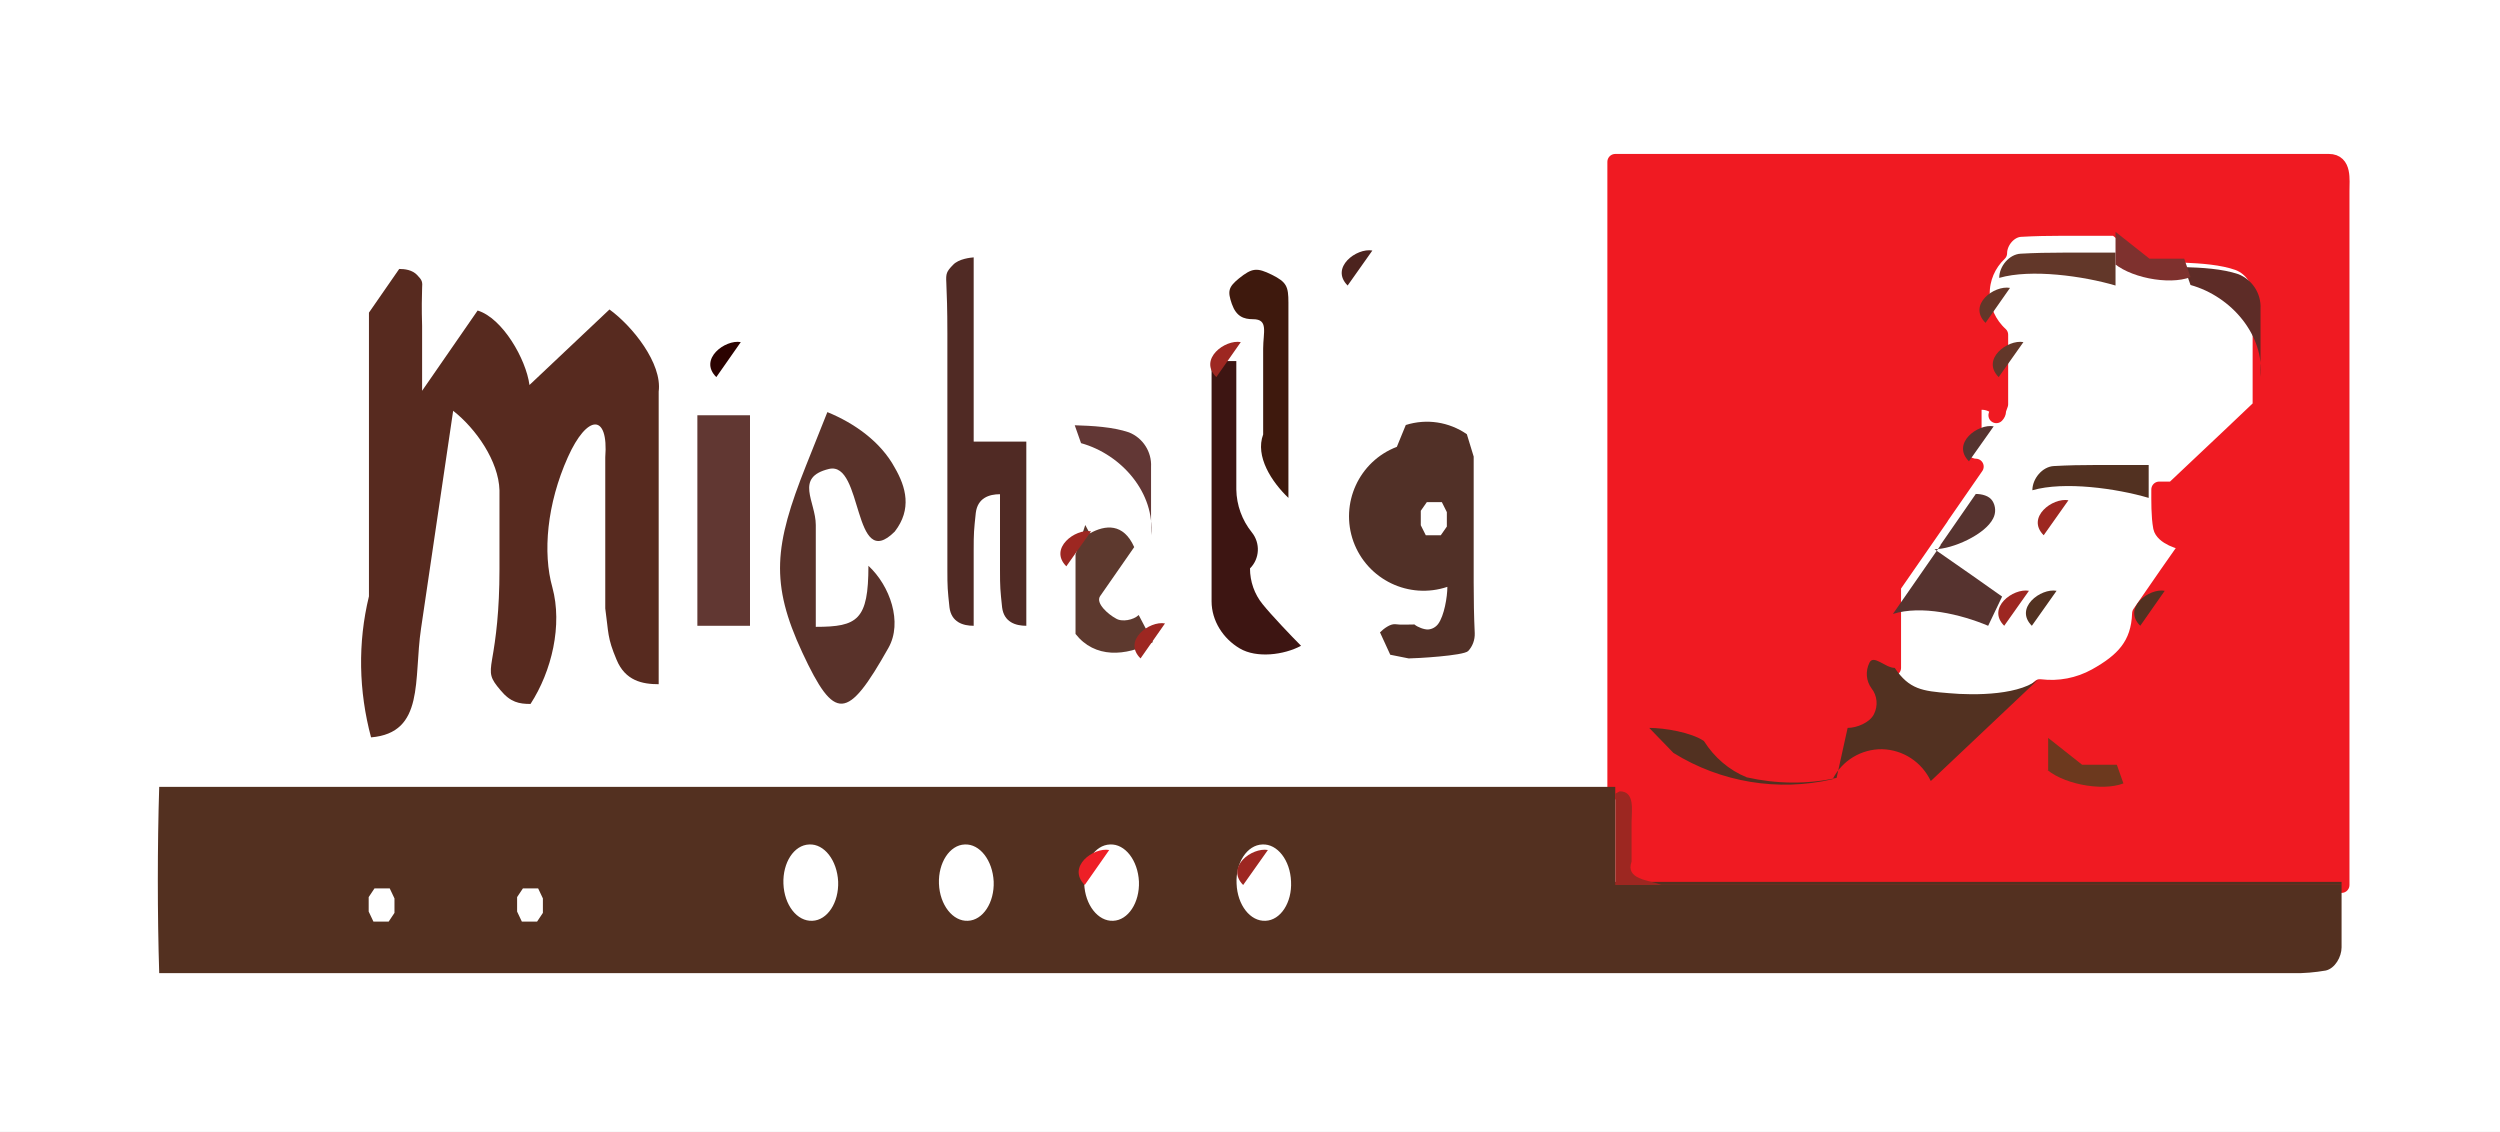
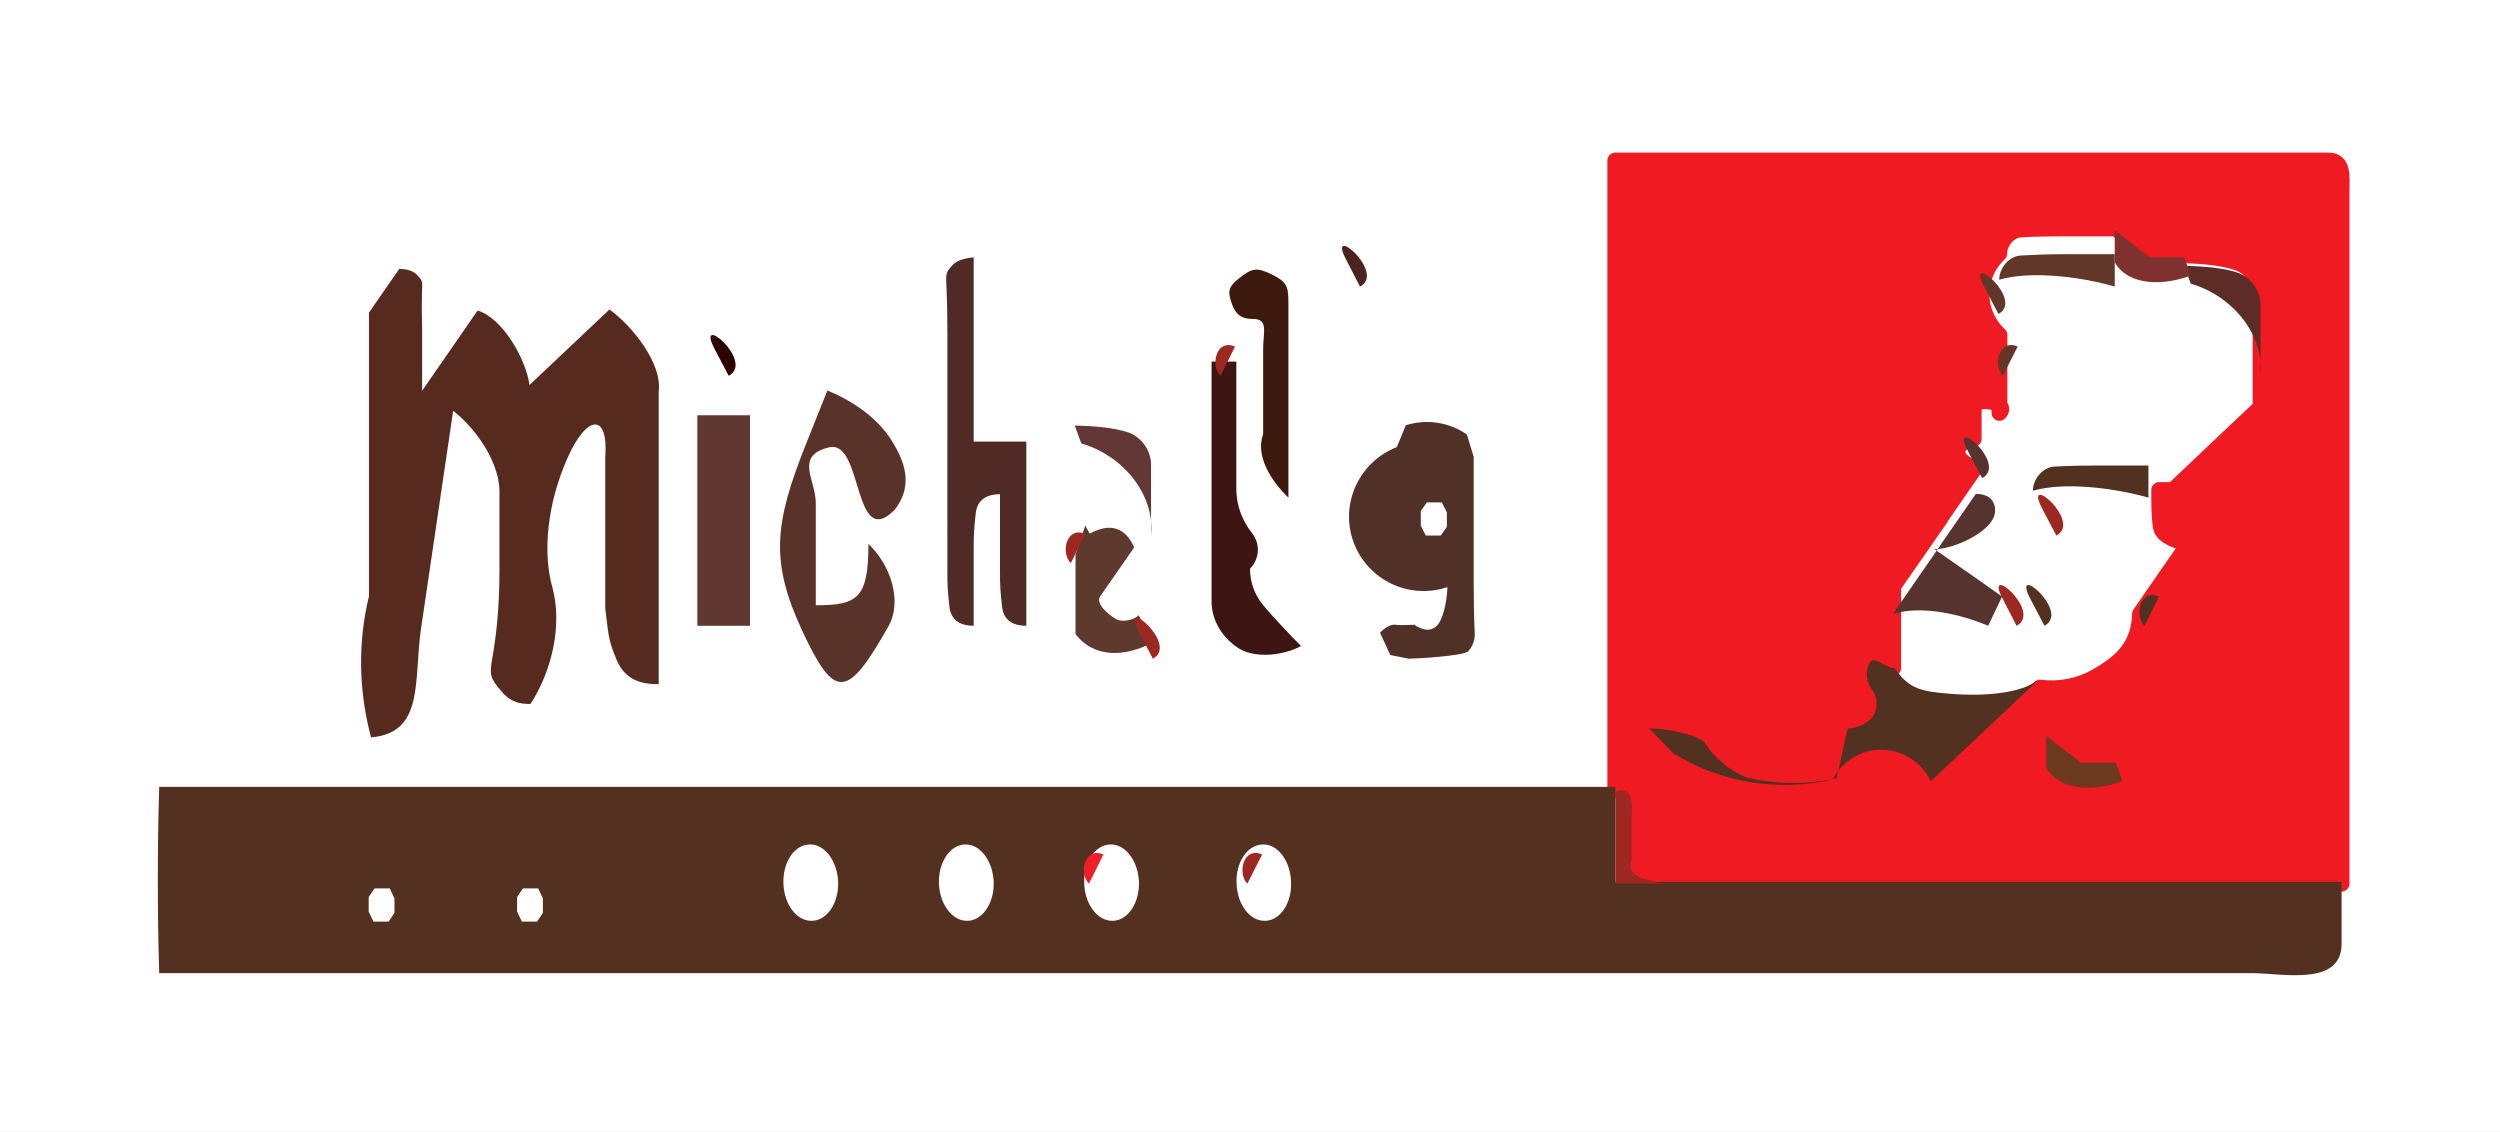
<svg xmlns="http://www.w3.org/2000/svg" viewBox="0 0 95 43" width="95" height="43">
  <rect width="100%" height="100%" fill="#ffffff" />
-   <path data-region="0" d="M80.40 8.66L81.68 9.68L83.00 9.68C83.66 9.71 84.44 9.76 85.06 9.98C85.59 10.19 85.93 10.71 85.90 11.28L85.90 13.89L85.90 15.46L84.71 16.59L82.58 18.60L82.05 18.60C82.05 19.04 82.04 19.61 82.12 20.04C82.19 20.38 82.84 20.62 83.19 20.62L82.37 21.79L81.32 23.31C81.28 24.51 80.68 25.12 79.64 25.70C78.99 26.06 78.25 26.20 77.52 26.11L73.37 29.68C73.03 28.96 72.32 28.49 71.52 28.47C70.73 28.46 70.00 28.90 69.64 29.61C67.57 30.09 65.39 29.73 63.59 28.61L62.67 27.66C63.25 27.66 64.27 27.83 64.75 28.16C65.14 28.78 65.71 29.27 66.37 29.56C67.46 29.78 68.58 29.81 69.68 29.60L70.33 27.70C70.66 27.67 71.09 27.45 71.21 27.14C71.37 26.82 71.34 26.44 71.13 26.16C70.91 25.88 70.88 25.50 71.04 25.18C71.19 24.88 71.61 25.37 71.94 25.38L71.94 22.27L73.75 19.66L73.73 19.68L75.08 17.73C74.79 17.73 74.38 17.45 74.38 17.16C74.37 16.88 74.73 16.67 75.00 16.66L75.00 15.53C75.00 15.00 76.23 15.39 75.86 15.78L76.01 15.36L76.01 13.66L76.01 12.72C75.57 12.32 75.32 11.76 75.31 11.18C75.30 10.59 75.54 10.03 75.97 9.62C75.97 9.18 76.35 8.72 76.79 8.70C77.32 8.67 77.85 8.66 78.37 8.66L80.40 8.66ZM61.38 30.08C61.99 30.00 61.94 30.78 62.00 31.25L62.00 32.75C61.76 33.41 62.62 33.45 63.13 33.63L88.98 33.63L88.98 7.25C88.98 6.82 89.07 6.15 88.50 6.15L64.62 6.15L61.38 6.15L61.38 8.00L61.38 27.50L61.38 30.08ZM79.60 27.82L78.40 29.18L79.60 27.82Z" fill="#f01a22" fill-rule="evenodd" stroke="#f01a22" stroke-width="0.6" stroke-linejoin="round" />
-   <path data-region="1" d="M61.38 29.90L8.37 29.90L6.05 29.90C5.98 32.13 5.98 34.76 6.05 36.98L7.62 36.98L87.12 36.98C87.55 36.99 87.97 36.95 88.38 36.88C88.73 36.80 88.98 36.36 88.98 36.00L88.98 33.51L62.62 33.51L61.38 33.51L61.38 29.90ZM41.20 33.58C41.17 32.78 41.60 32.11 42.18 32.09C42.75 32.06 43.24 32.69 43.28 33.50C43.31 34.30 42.87 34.97 42.30 34.99C41.73 35.02 41.23 34.39 41.20 33.58ZM46.99 33.58C46.95 32.78 47.39 32.11 47.97 32.09C48.54 32.06 49.03 32.69 49.06 33.50C49.10 34.30 48.66 34.97 48.09 34.99C47.51 35.02 47.02 34.39 46.99 33.58ZM26.68 32.26L25.48 33.63L26.68 32.26ZM29.77 33.58C29.74 32.78 30.17 32.11 30.75 32.09C31.32 32.06 31.81 32.69 31.85 33.50C31.88 34.30 31.44 34.97 30.87 34.99C30.29 35.02 29.80 34.39 29.77 33.58ZM35.68 33.58C35.65 32.78 36.09 32.11 36.66 32.09C37.23 32.06 37.72 32.69 37.76 33.50C37.79 34.30 37.35 34.97 36.78 34.99C36.21 35.02 35.71 34.39 35.68 33.58ZM19.87 33.76L20.45 33.76L20.63 34.14L20.63 34.69L20.41 35.02L19.83 35.02L19.65 34.64L19.65 34.09L19.87 33.76ZM14.23 33.76L14.81 33.76L14.99 34.14L14.99 34.69L14.77 35.02L14.19 35.02L14.01 34.64L14.01 34.09L14.23 33.76ZM54.51 33.65L53.32 35.02L54.51 33.65Z" fill="#533020" fill-rule="evenodd" />
+   <path data-region="0" d="M80.40 8.68L81.68 9.70L83.00 9.70C83.66 9.72 84.44 9.78 85.06 9.99C85.59 10.20 85.93 10.73 85.90 11.30L85.90 13.90L85.90 15.48L84.71 16.60L82.58 18.62L82.05 18.62C82.05 19.06 82.04 19.63 82.12 20.06C82.19 20.39 82.84 20.63 83.19 20.63L82.37 21.81L81.32 23.33C81.28 24.52 80.68 25.13 79.64 25.72C78.99 26.08 78.25 26.22 77.52 26.13L73.37 29.69C73.03 28.97 72.32 28.51 71.52 28.49C70.73 28.48 70.00 28.92 69.64 29.62C67.57 30.10 65.39 29.74 63.59 28.63L62.67 27.68C63.25 27.68 64.27 27.85 64.75 28.18C65.14 28.80 65.71 29.28 66.38 29.58C67.50 29.81 68.67 29.82 69.80 29.59L70.21 27.68C70.56 27.68 71.05 27.48 71.21 27.16C71.37 26.84 71.34 26.46 71.13 26.18C70.91 25.89 70.88 25.51 71.04 25.19C71.19 24.90 71.61 25.39 71.94 25.39L71.94 22.28L73.75 19.68L73.73 19.69L75.08 17.74C74.79 17.74 74.38 17.47 74.38 17.18C74.37 16.90 74.73 16.68 75.00 16.68L75.00 15.55C75.00 14.99 76.37 15.29 75.98 15.69L75.98 13.68L75.98 12.73C75.55 12.33 75.30 11.78 75.30 11.19C75.29 10.60 75.54 10.04 75.97 9.64C75.97 9.19 76.35 8.74 76.79 8.72C77.32 8.69 77.85 8.68 78.37 8.68L80.40 8.68ZM61.38 30.03C61.99 29.95 61.94 30.73 62.00 31.20L62.00 32.70C61.76 33.36 62.62 33.40 63.13 33.58L88.98 33.58L88.98 7.20C88.98 6.77 89.07 6.10 88.50 6.10L64.62 6.10L61.38 6.10L61.38 7.95L61.38 27.45L61.38 30.03ZM79.60 27.82L78.40 29.18L79.60 27.82Z" fill="#f01a22" fill-rule="evenodd" stroke="#f01a22" stroke-width="0.6" stroke-linejoin="round" />
+   <path data-region="1" d="M61.38 29.90L8.37 29.90L6.05 29.90C5.98 32.13 5.98 34.76 6.05 36.98L7.62 36.98L85.62 36.98C86.75 36.99 88.97 37.48 88.98 35.88L88.98 33.51L62.62 33.51L61.38 33.51L61.38 29.90ZM41.20 33.58C41.17 32.78 41.60 32.11 42.18 32.09C42.75 32.06 43.24 32.69 43.28 33.50C43.31 34.30 42.87 34.97 42.30 34.99C41.73 35.02 41.23 34.39 41.20 33.58ZM46.99 33.58C46.95 32.78 47.39 32.11 47.97 32.09C48.54 32.06 49.03 32.69 49.06 33.50C49.10 34.30 48.66 34.97 48.09 34.99C47.51 35.02 47.02 34.39 46.99 33.58ZM26.68 32.21L25.48 33.58L26.68 32.21ZM29.77 33.58C29.74 32.78 30.17 32.11 30.75 32.09C31.32 32.06 31.81 32.69 31.85 33.50C31.88 34.30 31.44 34.97 30.87 34.99C30.29 35.02 29.80 34.39 29.77 33.58ZM35.68 33.58C35.65 32.78 36.09 32.11 36.66 32.09C37.23 32.06 37.72 32.69 37.76 33.50C37.79 34.30 37.35 34.97 36.78 34.99C36.21 35.02 35.71 34.39 35.68 33.58ZM19.87 33.76L20.45 33.76L20.63 34.14L20.63 34.69L20.41 35.02L19.83 35.02L19.65 34.64L19.65 34.09L19.87 33.76ZM14.23 33.76L14.81 33.76L14.99 34.14L14.99 34.69L14.77 35.02L14.19 35.02L14.01 34.64L14.01 34.09L14.23 33.76ZM54.51 33.65L53.32 35.02L54.51 33.65Z" fill="#533020" fill-rule="evenodd" />
  <path data-region="2" d="M17.22 15.61C18.09 16.29 18.95 17.53 18.98 18.63L18.98 21.63C18.98 23.23 18.84 24.26 18.70 25.05C18.60 25.64 18.63 25.77 19.02 26.23C19.40 26.69 19.73 26.75 20.16 26.75C20.97 25.50 21.38 23.75 20.99 22.32C20.62 21.01 20.78 19.15 21.58 17.37C22.31 15.74 23.13 15.69 23.00 17.38L23.00 23.12C23.13 24.05 23.07 24.22 23.43 25.07C23.76 25.87 24.41 26.00 25.03 26.00L25.03 14.88C25.17 13.81 24.03 12.39 23.16 11.76L20.12 14.63C19.99 13.65 19.10 12.09 18.15 11.80L16.04 14.85L16.04 12.38C16.02 11.71 16.03 11.29 16.04 10.96C16.06 10.70 16.04 10.65 15.86 10.46C15.67 10.25 15.37 10.22 15.17 10.22L14.02 11.88L14.02 22.66C13.59 24.43 13.63 26.26 14.10 28.02C16.15 27.85 15.71 25.82 16.00 23.88L17.22 15.61Z" fill="#572a1f" fill-rule="evenodd" />
-   <path data-region="3" d="M61.55 30.07L61.38 30.16L61.38 33.63L62.62 33.63L89.00 33.63L89.00 33.62L63.13 33.62C62.62 33.44 61.76 33.41 62.00 32.74L62.00 31.24C62.00 30.80 62.14 30.07 61.55 30.07Z" fill="#9d2721" fill-rule="evenodd" />
-   <path data-region="4" d="M39.00 23.78L39.00 16.78L37.00 16.78L37.00 9.78C36.89 9.79 36.43 9.83 36.21 10.07C35.97 10.32 35.94 10.39 35.96 10.74C35.98 11.19 36.00 11.76 36.00 12.66L36.00 21.66C36.00 22.32 36.01 22.42 36.08 23.08C36.15 23.64 36.59 23.78 37.00 23.78L37.00 20.91C37.00 20.24 37.01 20.15 37.08 19.49C37.15 18.92 37.59 18.78 38.00 18.78L38.00 21.66C38.00 22.32 38.01 22.42 38.08 23.08C38.15 23.64 38.59 23.78 39.00 23.78Z" fill="#502a24" fill-rule="evenodd" />
-   <path data-region="5" d="M72.00 25.38C71.64 25.38 71.20 24.86 71.04 25.18C70.88 25.50 70.91 25.88 71.12 26.16C71.34 26.44 71.37 26.82 71.21 27.14C71.05 27.46 70.56 27.66 70.21 27.66L69.79 29.56C68.67 29.81 67.50 29.79 66.38 29.54C65.71 29.27 65.14 28.78 64.75 28.16C64.27 27.83 63.25 27.66 62.67 27.66L63.59 28.61C65.39 29.73 67.57 30.09 69.64 29.61C70.00 28.90 70.73 28.46 71.52 28.47C72.32 28.49 73.03 28.96 73.37 29.68L77.56 25.72C76.87 26.43 75.03 26.43 74.05 26.34C73.06 26.26 72.55 26.20 72.00 25.38Z" fill="#523121" fill-rule="evenodd" />
-   <path data-region="6" d="M31.44 15.66L30.63 17.69C29.42 20.73 29.26 22.16 30.49 24.80C31.72 27.44 32.20 27.39 33.76 24.62C34.31 23.65 33.82 22.26 33.00 21.50C33.00 23.56 32.59 23.82 31.00 23.82L31.00 19.95C31.00 19.06 30.18 18.14 31.50 17.82C32.81 17.51 32.40 21.80 34.00 20.20C34.66 19.35 34.43 18.51 34.00 17.77C33.47 16.79 32.47 16.08 31.44 15.66Z" fill="#59322a" fill-rule="evenodd" />
-   <path data-region="7" d="M52.44 24.03L52.83 24.88L53.53 25.02C53.78 25.02 55.61 24.92 55.79 24.74C55.96 24.56 56.05 24.31 56.04 24.06C56.01 23.42 56.00 22.78 56.00 22.14L56.00 17.35L55.74 16.50C55.06 16.03 54.21 15.90 53.42 16.15L53.08 16.98C51.64 17.53 50.91 19.13 51.43 20.58C51.96 22.03 53.54 22.79 55.00 22.30C55.00 22.68 54.88 23.40 54.65 23.71C54.56 23.83 54.42 23.91 54.27 23.92C54.13 23.93 53.86 23.83 53.75 23.73C53.55 23.73 53.22 23.75 53.02 23.72C52.83 23.70 52.58 23.89 52.44 24.03ZM54.22 19.08L54.79 19.08L54.98 19.46L54.98 20.01L54.75 20.34L54.18 20.34L53.99 19.96L53.99 19.41L54.22 19.08Z" fill="#513027" fill-rule="evenodd" />
-   <path data-region="8" d="M46.98 13.72L46.04 13.72L46.04 22.85C46.04 23.59 46.48 24.27 47.11 24.64C47.75 25.02 48.79 24.89 49.44 24.54C49.08 24.18 48.30 23.36 47.98 22.96C47.67 22.58 47.50 22.10 47.50 21.60C47.87 21.23 47.90 20.64 47.57 20.23C47.20 19.77 46.99 19.20 46.98 18.60L46.98 13.72Z" fill="#3d1512" fill-rule="evenodd" />
-   <path data-region="9" d="M75.76 16.20C75.16 16.09 74.14 16.85 74.82 17.53L75.76 16.20ZM73.51 20.87C74.20 20.87 75.44 20.31 75.74 19.70C75.85 19.49 75.84 19.23 75.71 19.03C75.59 18.84 75.31 18.77 75.08 18.77L73.73 20.72L73.75 20.71L71.93 23.33C73.01 22.99 74.51 23.34 75.55 23.78L76.08 22.67L74.96 21.88L73.51 20.87Z" fill="#56332f" fill-rule="evenodd" />
+   <path data-region="3" d="M61.55 30.02L61.38 30.11L61.38 33.58L62.62 33.58L89.00 33.58L89.00 33.57L63.13 33.57C62.62 33.40 61.76 33.36 62.00 32.69L62.00 31.19C62.00 30.75 62.14 30.02 61.55 30.02Z" fill="#9d2721" fill-rule="evenodd" />
+   <path data-region="4" d="M39.00 23.78L39.00 16.78L37.00 16.78L37.00 9.78C36.89 9.79 36.43 9.83 36.21 10.06C35.97 10.32 35.94 10.39 35.96 10.74C35.98 11.19 36.00 11.76 36.00 12.66L36.00 21.66C36.00 22.32 36.01 22.41 36.08 23.07C36.15 23.64 36.59 23.78 37.00 23.78L37.00 20.91C37.00 20.24 37.01 20.15 37.08 19.49C37.15 18.92 37.59 18.78 38.00 18.78L38.00 21.66C38.00 22.32 38.01 22.41 38.08 23.07C38.15 23.64 38.59 23.78 39.00 23.78Z" fill="#502a24" fill-rule="evenodd" />
+   <path data-region="5" d="M72.00 25.39C71.64 25.39 71.20 24.88 71.04 25.19C70.88 25.51 70.91 25.89 71.12 26.18C71.34 26.46 71.37 26.84 71.21 27.16C71.05 27.48 70.56 27.68 70.21 27.68L69.79 29.58C68.67 29.82 67.50 29.81 66.38 29.55C65.71 29.28 65.14 28.80 64.75 28.18C64.27 27.85 63.25 27.68 62.67 27.68L63.59 28.63C65.39 29.74 67.57 30.10 69.64 29.62C70.00 28.92 70.73 28.48 71.52 28.49C72.32 28.51 73.03 28.97 73.37 29.69L77.56 25.74C76.87 26.44 75.03 26.45 74.05 26.36C73.06 26.27 72.55 26.21 72.00 25.39Z" fill="#523121" fill-rule="evenodd" />
+   <path data-region="6" d="M31.44 14.84L30.63 16.87C29.42 19.90 29.26 21.34 30.49 23.98C31.72 26.62 32.20 26.56 33.76 23.80C34.31 22.82 33.82 21.44 33.00 20.67C33.00 22.74 32.59 23.00 31.00 23.00L31.00 19.12C31.00 18.24 30.18 17.32 31.50 17.00C32.81 16.68 32.40 20.98 34.00 19.37C34.66 18.52 34.43 17.68 34.00 16.94C33.47 15.96 32.47 15.26 31.44 14.84Z" fill="#59322a" fill-rule="evenodd" />
+   <path data-region="7" d="M52.44 24.04L52.83 24.89L53.53 25.03C53.78 25.03 55.61 24.93 55.79 24.75C55.96 24.57 56.05 24.32 56.04 24.07C56.01 23.43 56.00 22.80 56.00 22.16L56.00 17.36L55.74 16.51C55.06 16.04 54.21 15.91 53.42 16.16L53.08 16.99C51.64 17.55 50.91 19.15 51.43 20.59C51.96 22.04 53.54 22.80 55.00 22.31C55.00 22.69 54.88 23.42 54.65 23.72C54.56 23.84 54.42 23.92 54.27 23.93C54.13 23.94 53.86 23.84 53.75 23.74C53.55 23.74 53.22 23.77 53.02 23.74C52.83 23.71 52.58 23.90 52.44 24.04ZM54.22 19.09L54.79 19.09L54.98 19.47L54.98 20.02L54.75 20.35L54.18 20.35L53.99 19.98L53.99 19.42L54.22 19.09Z" fill="#513027" fill-rule="evenodd" />
+   <path data-region="8" d="M46.98 13.74L46.04 13.74L46.04 22.86C46.04 23.60 46.48 24.28 47.11 24.66C47.75 25.03 48.79 24.90 49.44 24.55C49.08 24.19 48.30 23.37 47.98 22.97C47.67 22.59 47.50 22.11 47.50 21.61C47.87 21.24 47.90 20.65 47.57 20.25C47.20 19.78 46.99 19.21 46.98 18.61L46.98 13.74Z" fill="#3d1512" fill-rule="evenodd" />
+   <path data-region="9" d="M74.78 17.14L75.32 18.17C76.33 17.64 74.04 15.71 74.78 17.14ZM73.51 20.87C74.20 20.87 75.44 20.31 75.74 19.70C75.85 19.49 75.84 19.23 75.71 19.03C75.59 18.84 75.31 18.76 75.08 18.77L73.73 20.72L73.75 20.70L71.93 23.33C73.01 22.99 74.51 23.34 75.55 23.78L76.08 22.67L74.96 21.88L73.51 20.87Z" fill="#56332f" fill-rule="evenodd" />
  <path data-region="10" d="M28.50 23.78L26.50 23.78L26.50 15.78L28.50 15.78L28.50 23.78Z" fill="#613732" fill-rule="evenodd" />
-   <path data-region="11" d="M48.96 18.92L48.96 11.50C48.96 10.88 48.89 10.72 48.33 10.44C47.76 10.16 47.58 10.18 47.08 10.58C46.68 10.91 46.64 11.06 46.81 11.55C46.98 12.03 47.26 12.13 47.62 12.13C48.21 12.13 48.00 12.63 48.00 13.25L48.00 16.51C47.69 17.34 48.32 18.31 48.96 18.92Z" fill="#3e190d" fill-rule="evenodd" />
-   <path data-region="12" d="M80.39 9.60L78.38 9.60C77.85 9.60 77.32 9.61 76.79 9.64C76.35 9.66 75.97 10.12 75.97 10.56C77.18 10.21 79.17 10.49 80.39 10.85L80.39 9.60ZM76.38 10.94C75.78 10.83 74.76 11.58 75.45 12.27L76.38 10.94ZM75.95 14.33L76.89 13.00C76.29 12.89 75.27 13.65 75.95 14.33Z" fill="#623729" fill-rule="evenodd" />
-   <path data-region="13" d="M43.74 20.34L43.74 17.74C43.77 17.17 43.43 16.64 42.90 16.43C42.28 16.22 41.50 16.18 40.84 16.16L41.08 16.84C42.63 17.27 43.90 18.75 43.74 20.34Z" fill="#623735" fill-rule="evenodd" />
-   <path data-region="14" d="M41.24 19.95L40.87 21.07L40.87 24.09C41.60 25.02 42.77 24.95 43.81 24.40L43.27 23.37C43.08 23.56 42.63 23.65 42.40 23.50C42.12 23.35 41.63 22.93 41.80 22.66L43.10 20.79C42.69 19.87 42.00 19.94 41.41 20.27Z" fill="#5d392e" fill-rule="evenodd" />
-   <path data-region="15" d="M81.65 17.67L79.64 17.67C79.11 17.67 78.58 17.68 78.05 17.71C77.61 17.73 77.23 18.19 77.23 18.63C78.44 18.28 80.43 18.56 81.65 18.92L81.65 17.67Z" fill="#523121" fill-rule="evenodd" />
-   <path data-region="16" d="M85.90 14.33L85.90 11.73C85.93 11.16 85.59 10.63 85.06 10.42C84.44 10.21 83.66 10.17 83.00 10.15L83.24 10.83C84.79 11.26 86.06 12.74 85.90 14.33Z" fill="#5d2c27" fill-rule="evenodd" />
-   <path data-region="17" d="M78.60 19.01C78.00 18.90 76.98 19.66 77.66 20.34L78.60 19.01Z" fill="#9d2721" fill-rule="evenodd" />
-   <path data-region="18" d="M83.00 9.83L81.68 9.83L80.39 8.81L80.39 10.06L80.23 9.91C80.84 10.54 82.42 10.85 83.24 10.53L83.00 9.83Z" fill="#7e312e" fill-rule="evenodd" />
-   <path data-region="19" d="M52.15 9.52C51.55 9.41 50.53 10.17 51.21 10.85L52.15 9.52Z" fill="#4c231e" fill-rule="evenodd" />
-   <path data-region="20" d="M43.27 18.97L42.07 20.34L43.27 18.97ZM40.52 21.52L41.46 20.19C40.86 20.08 39.84 20.84 40.52 21.52Z" fill="#9d2721" fill-rule="evenodd" />
-   <path data-region="21" d="M28.15 13.00C27.56 12.89 26.53 13.65 27.22 14.33L28.15 13.00Z" fill="#2b0200" fill-rule="evenodd" />
-   <path data-region="22" d="M80.44 29.06L79.12 29.06L77.83 28.04L77.83 29.29L77.67 29.14C78.28 29.78 79.86 30.09 80.69 29.77L80.44 29.06Z" fill="#6c391e" fill-rule="evenodd" />
-   <path data-region="23" d="M78.15 22.45C77.55 22.34 76.53 23.10 77.21 23.78L78.15 22.45Z" fill="#523121" fill-rule="evenodd" />
-   <path data-region="24" d="M77.10 22.45C76.50 22.34 75.48 23.10 76.16 23.78L77.10 22.45Z" fill="#9d2721" fill-rule="evenodd" />
-   <path data-region="25" d="M46.22 14.33L47.15 13.00C46.55 12.89 45.53 13.65 46.22 14.33Z" fill="#9d2721" fill-rule="evenodd" />
-   <path data-region="26" d="M82.26 22.45C81.67 22.34 80.64 23.10 81.33 23.78L82.26 22.45Z" fill="#523121" fill-rule="evenodd" />
-   <path data-region="27" d="M85.97 15.66L84.77 17.03L85.97 15.66Z" fill="#523121" fill-rule="evenodd" />
+   <path data-region="11" d="M48.96 18.91L48.96 11.50C48.96 10.87 48.89 10.71 48.33 10.43C47.76 10.15 47.58 10.18 47.08 10.58C46.68 10.90 46.64 11.06 46.81 11.54C46.98 12.03 47.26 12.12 47.62 12.12C48.21 12.12 48.00 12.63 48.00 13.25L48.00 16.50C47.69 17.33 48.32 18.30 48.96 18.91Z" fill="#3e190d" fill-rule="evenodd" />
+   <path data-region="12" d="M80.36 9.66L78.38 9.66C77.85 9.66 77.32 9.68 76.79 9.71C76.35 9.73 75.97 10.18 75.97 10.63C77.19 10.27 79.14 10.53 80.36 10.89L80.36 9.66ZM75.40 10.90L75.94 11.93C76.95 11.40 74.65 9.47 75.40 10.90ZM76.11 14.28L76.67 13.17C75.96 12.86 75.72 13.88 76.11 14.28Z" fill="#623729" fill-rule="evenodd" />
+   <path data-region="13" d="M43.74 20.35L43.74 17.75C43.77 17.18 43.43 16.65 42.90 16.44C42.28 16.23 41.50 16.19 40.84 16.17L41.09 16.85C42.63 17.29 43.90 18.76 43.74 20.35Z" fill="#623735" fill-rule="evenodd" />
+   <path data-region="14" d="M41.24 19.97L40.87 21.08L40.87 24.10C41.60 25.03 42.77 24.96 43.81 24.41L43.27 23.38C43.08 23.57 42.63 23.66 42.40 23.52C42.12 23.36 41.63 22.94 41.80 22.67L43.10 20.80C42.69 19.88 42.00 19.95 41.41 20.28Z" fill="#5d392e" fill-rule="evenodd" />
+   <path data-region="15" d="M81.64 17.69L79.65 17.69C79.13 17.69 78.60 17.70 78.07 17.73C77.63 17.75 77.25 18.20 77.25 18.65C78.47 18.29 80.42 18.56 81.64 18.91L81.64 17.69Z" fill="#523121" fill-rule="evenodd" />
+   <path data-region="16" d="M85.90 14.28L85.90 11.68C85.93 11.11 85.59 10.58 85.06 10.37C84.44 10.16 83.66 10.12 83.00 10.10L83.25 10.78C84.79 11.22 86.06 12.69 85.90 14.28Z" fill="#5d2c27" fill-rule="evenodd" />
+   <path data-region="17" d="M77.60 19.32L78.14 20.35C79.15 19.82 76.85 17.89 77.60 19.32Z" fill="#9d2721" fill-rule="evenodd" />
+   <path data-region="18" d="M83.00 9.77L81.68 9.77L80.36 8.75L80.36 9.97C80.90 10.89 82.25 10.85 83.25 10.47L83.00 9.77Z" fill="#7e312e" fill-rule="evenodd" />
+   <path data-region="19" d="M51.15 9.86L51.68 10.89C52.69 10.36 50.40 8.43 51.15 9.86Z" fill="#4c231e" fill-rule="evenodd" />
+   <path data-region="20" d="M43.27 18.98L42.07 20.35L43.27 18.98ZM40.69 21.40L41.24 20.29C40.53 19.98 40.29 21.00 40.69 21.40Z" fill="#9d2721" fill-rule="evenodd" />
+   <path data-region="21" d="M27.15 13.25L27.69 14.28C28.70 13.75 26.41 11.82 27.15 13.25Z" fill="#2b0200" fill-rule="evenodd" />
+   <path data-region="22" d="M80.40 28.98L79.07 28.98L77.76 27.96L77.76 29.18C78.30 30.10 79.65 30.06 80.65 29.68L80.40 28.98Z" fill="#6c391e" fill-rule="evenodd" />
+   <path data-region="23" d="M77.15 22.75L77.69 23.78C78.70 23.25 76.40 21.32 77.15 22.75Z" fill="#523121" fill-rule="evenodd" />
+   <path data-region="24" d="M76.10 22.75L76.63 23.78C77.64 23.25 75.35 21.32 76.10 22.75Z" fill="#9d2721" fill-rule="evenodd" />
+   <path data-region="25" d="M46.38 14.28L46.93 13.17C46.22 12.86 45.98 13.88 46.38 14.28Z" fill="#9d2721" fill-rule="evenodd" />
+   <path data-region="26" d="M81.49 23.78L82.04 22.67C81.34 22.36 81.09 23.38 81.49 23.78Z" fill="#523121" fill-rule="evenodd" />
+   <path data-region="27" d="M85.97 15.71L84.77 17.08L85.97 15.71Z" fill="#523121" fill-rule="evenodd" />
  <path data-region="28" d="M53.43 22.41L52.23 23.78L53.43 22.41Z" fill="#9d2721" fill-rule="evenodd" />
-   <path data-region="29" d="M41.22 33.63L42.15 32.30C41.55 32.19 40.53 32.94 41.22 33.63Z" fill="#ee1f26" fill-rule="evenodd" />
-   <path data-region="30" d="M80.57 17.55L79.38 18.92L80.57 17.55Z" fill="#9d2721" fill-rule="evenodd" />
-   <path data-region="31" d="M44.27 23.69C43.68 23.58 42.65 24.34 43.34 25.02L44.27 23.69Z" fill="#9d2721" fill-rule="evenodd" />
-   <path data-region="32" d="M47.24 33.63L48.18 32.30C47.58 32.19 46.56 32.94 47.24 33.63Z" fill="#9d2721" fill-rule="evenodd" />
+   <path data-region="29" d="M41.38 33.58L41.93 32.47C41.22 32.16 40.98 33.18 41.38 33.58Z" fill="#ee1f26" fill-rule="evenodd" />
+   <path data-region="30" d="M80.57 17.54L79.38 18.91L80.57 17.54Z" fill="#9d2721" fill-rule="evenodd" />
+   <path data-region="31" d="M43.27 24.00L43.81 25.03C44.82 24.50 42.53 22.57 43.27 24.00Z" fill="#9d2721" fill-rule="evenodd" />
+   <path data-region="32" d="M47.40 33.58L47.96 32.47C47.25 32.16 47.01 33.18 47.40 33.58Z" fill="#9d2721" fill-rule="evenodd" />
</svg>
